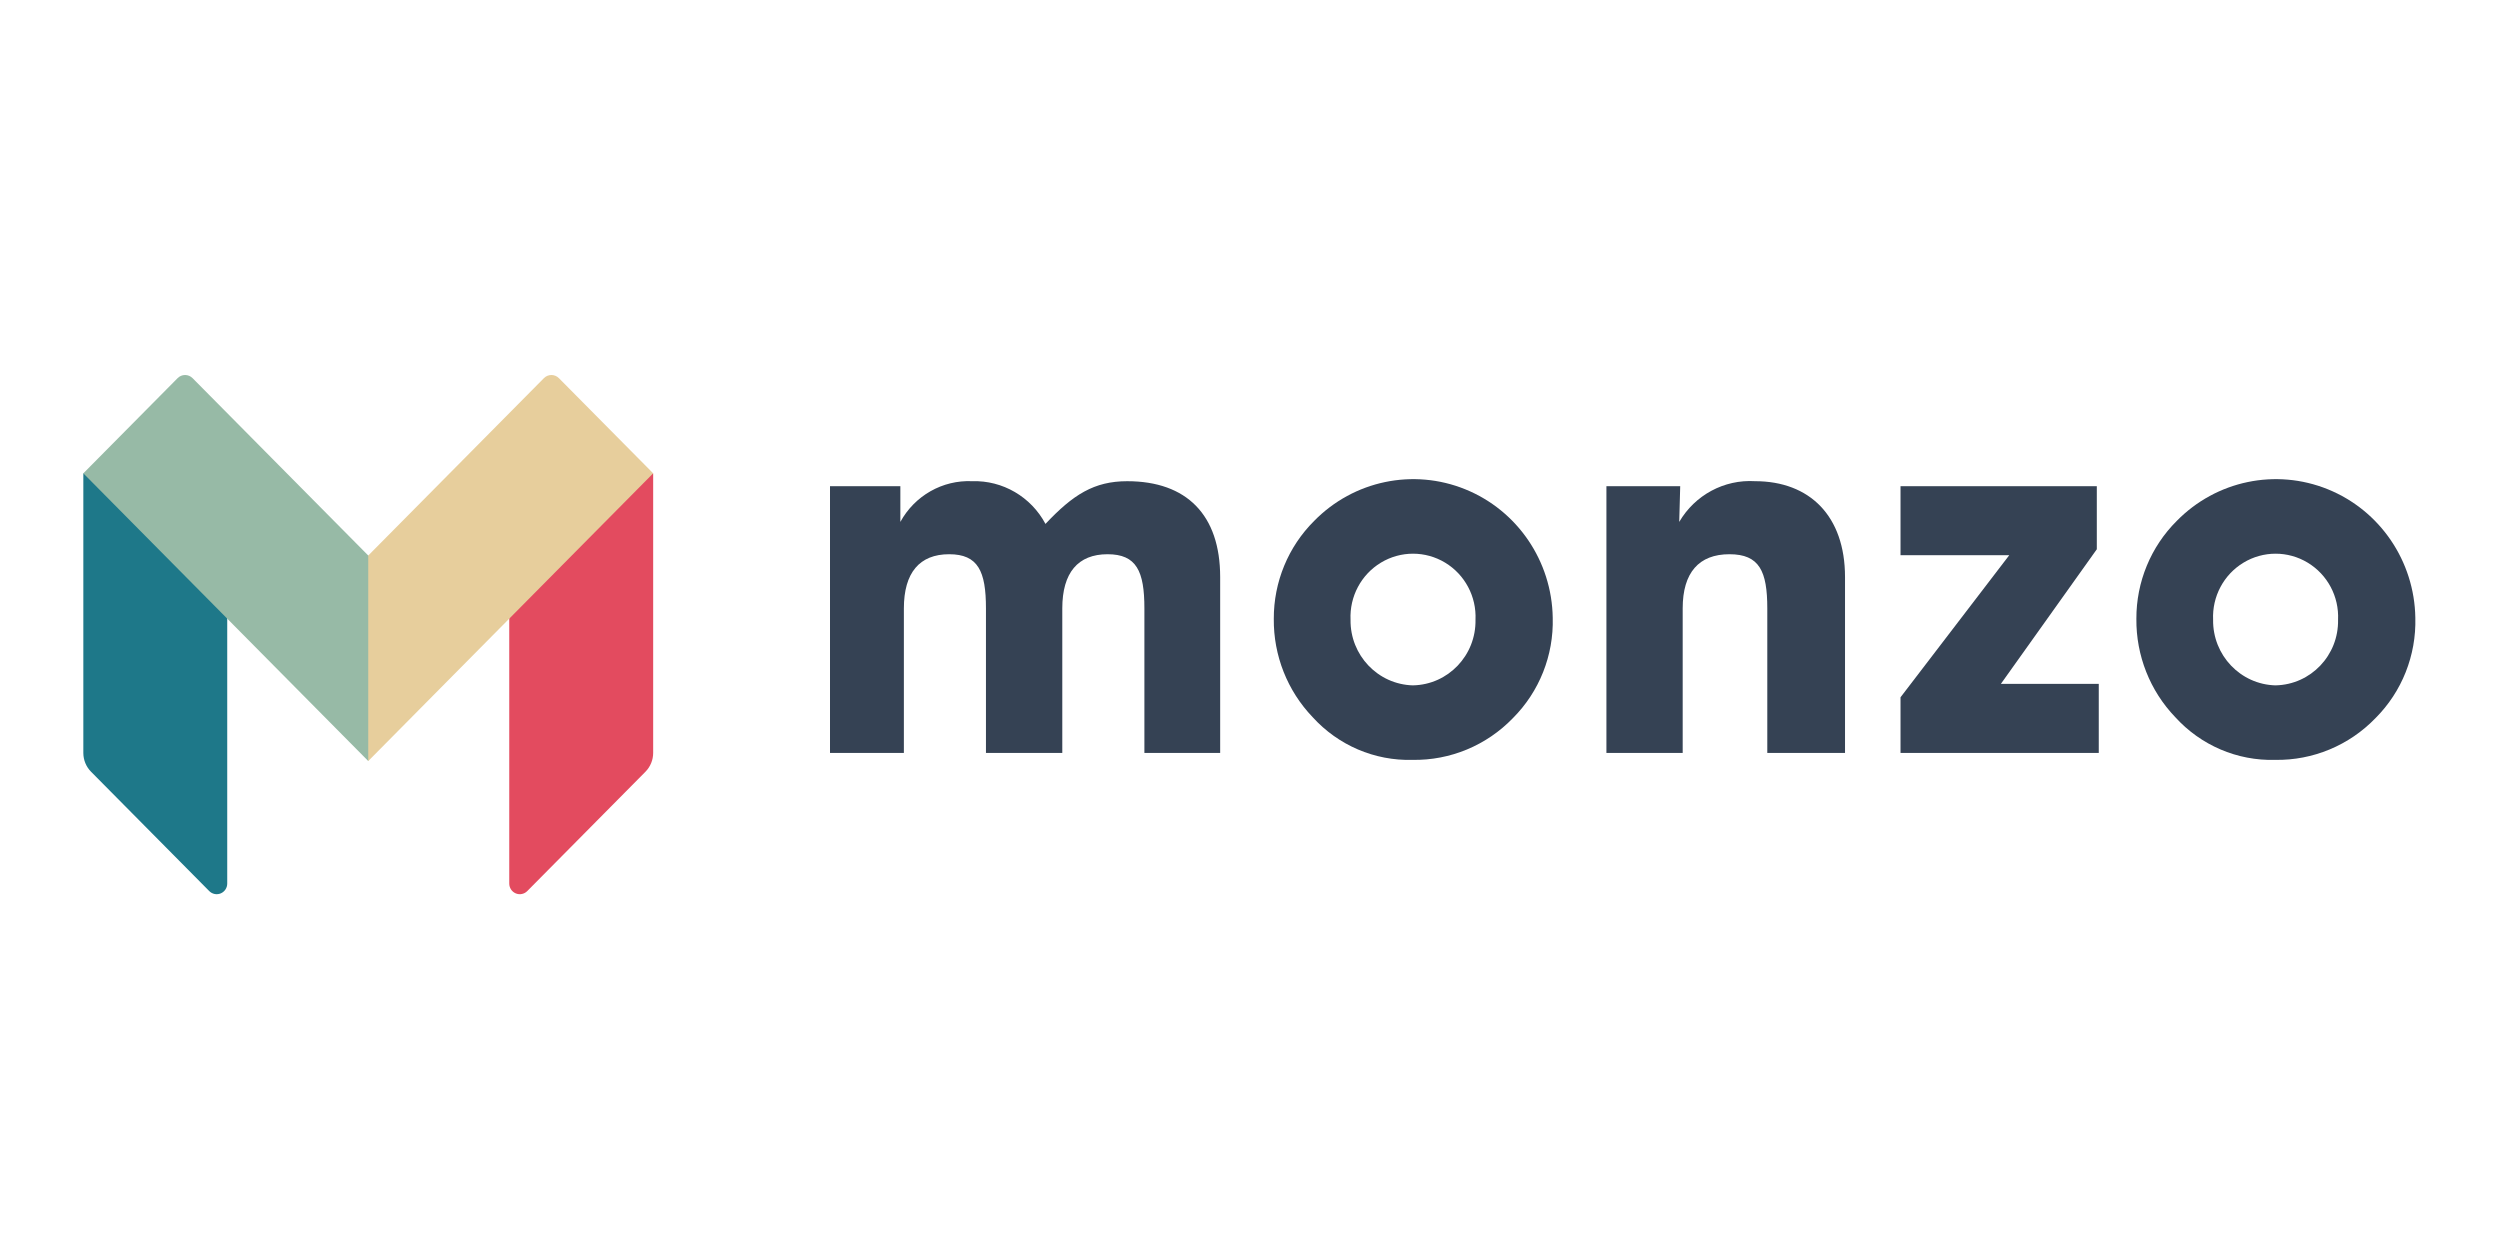
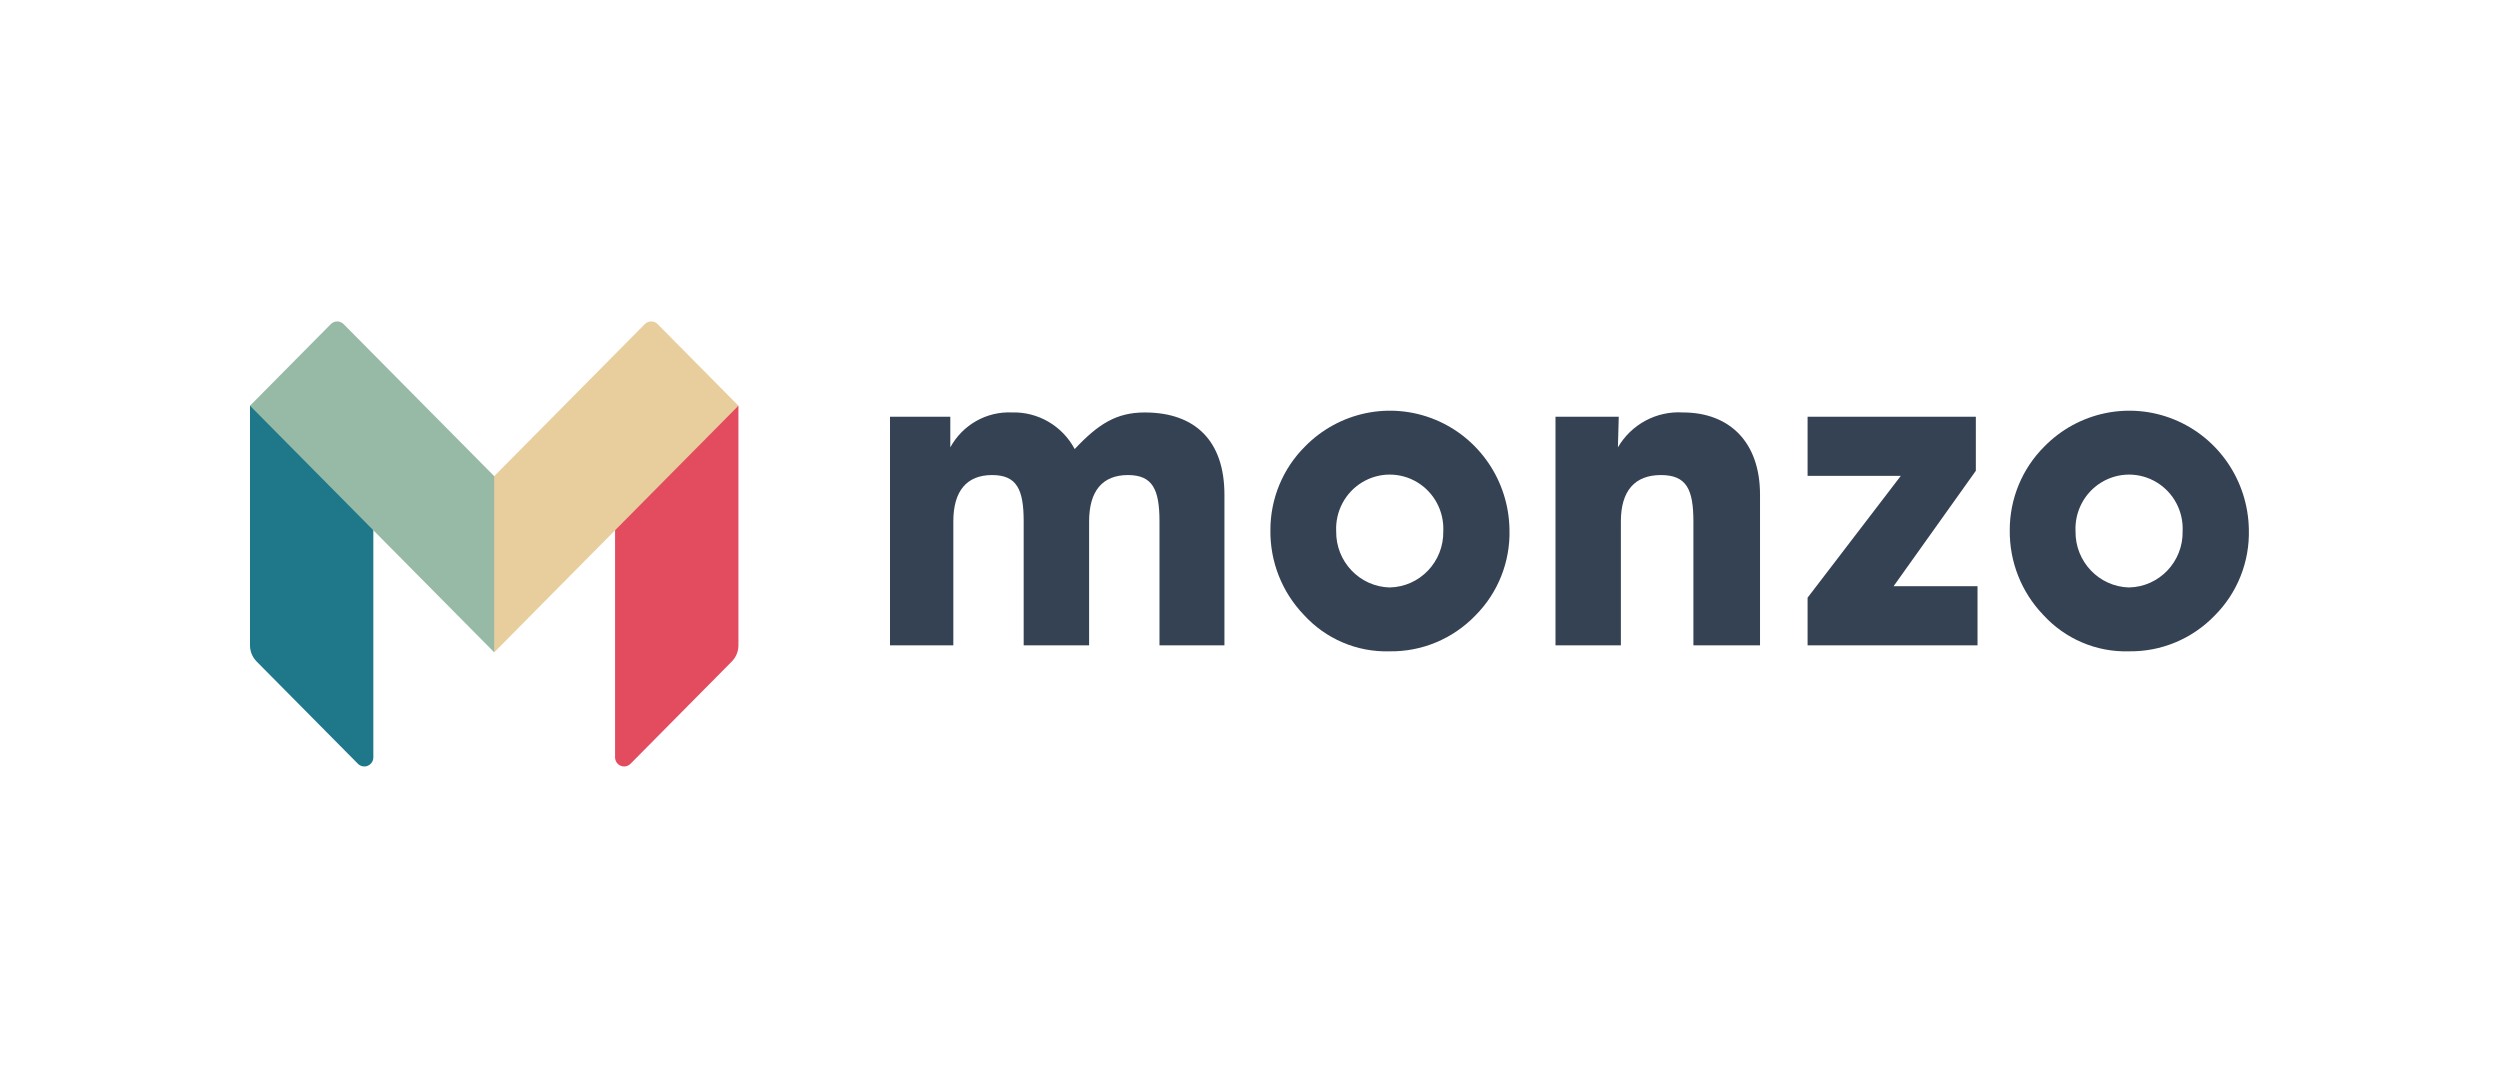
- <svg xmlns="http://www.w3.org/2000/svg" width="120" height="60" viewBox="0 0 120 60">
-   <g fill="none" fill-rule="evenodd" transform="translate(4 18)">
+ <svg xmlns="http://www.w3.org/2000/svg" width="140" height="60" viewBox="0 0 140 60">
+   <g fill="none" fill-rule="evenodd" transform="translate(14 18)">
    <path fill="#E34B5F" d="M27.352,18.14 C27.352,18.479 27.218,18.804 26.981,19.044 L21.309,24.771 C21.164,24.918 20.946,24.962 20.757,24.883 C20.567,24.803 20.444,24.617 20.444,24.41 L20.444,11.577 L27.273,4.72 L27.352,4.72 L27.352,18.14 Z" />
    <path fill="#E7CE9C" d="M22.826,0.15 C22.731,0.054 22.602,0 22.467,0 C22.333,0 22.204,0.054 22.109,0.15 L13.676,8.665 L13.558,8.665 L13.558,18.277 L13.676,18.53 L20.444,11.695 L27.352,4.72 L22.826,0.15 Z" />
-     <path fill="#1E7889" d="M-8.45061897e-10,18.14 C-4.20989539e-05,18.479 0.133,18.804 0.371,19.044 L6.043,24.771 C6.188,24.918 6.406,24.962 6.595,24.883 C6.784,24.803 6.908,24.617 6.907,24.41 L6.907,11.577 L0.079,4.72 L-1.08078951e-08,4.72 L-8.45061897e-10,18.14 Z" />
+     <path fill="#1E7889" d="M-1.08078951e-08,18.14 C-1.08078951e-08,18.479 0.133,18.804 0.371,19.044 L6.043,24.771 C6.188,24.918 6.406,24.962 6.595,24.883 C6.784,24.803 6.908,24.617 6.907,24.41 L6.907,11.577 L0.079,4.72 L-1.08078951e-08,4.72 L-1.08078951e-08,18.14 Z" />
    <path fill="#97BAA6" d="M5.242,0.15 C5.147,0.054 5.018,0 4.884,0 C4.75,0 4.621,0.054 4.526,0.15 L0,4.72 L6.907,11.695 L13.676,18.53 L13.676,8.665 L5.242,0.15 Z" />
    <path fill="#354254" d="M35.84,18.14 L35.84,5.336 L39.217,5.336 L39.217,7.052 C39.905,5.792 41.241,5.034 42.664,5.097 C44.127,5.052 45.49,5.846 46.183,7.148 C47.505,5.741 48.521,5.098 50.105,5.098 C52.962,5.098 54.568,6.719 54.568,9.699 L54.568,18.14 L50.931,18.14 L50.931,11.202 C50.931,9.416 50.553,8.603 49.162,8.603 C47.747,8.603 46.99,9.485 46.99,11.202 L46.99,18.14 L43.326,18.14 L43.326,11.202 C43.326,9.416 42.948,8.603 41.558,8.603 C40.143,8.603 39.386,9.485 39.386,11.202 L39.386,18.14 L35.84,18.14 Z" />
    <path fill="#354254" fill-rule="nonzero" d="M59.079,7.005 C60.974,5.07 63.834,4.472 66.335,5.487 C68.836,6.502 70.49,8.933 70.531,11.654 C70.581,13.458 69.888,15.201 68.618,16.471 C67.354,17.78 65.611,18.505 63.801,18.474 C61.984,18.525 60.235,17.776 59.007,16.423 C57.795,15.158 57.124,13.462 57.142,11.702 C57.136,9.937 57.834,8.244 59.079,7.005 Z M63.825,14.897 C65.514,14.863 66.855,13.454 66.824,11.749 C66.875,10.634 66.315,9.58 65.366,9.007 C64.417,8.434 63.233,8.434 62.284,9.007 C61.335,9.58 60.775,10.634 60.826,11.749 C60.803,13.451 62.14,14.855 63.825,14.898 L63.825,14.897 Z" />
    <path fill="#354254" d="M73.108,18.14 L73.108,5.336 L76.65,5.336 L76.603,7.052 C77.355,5.762 78.76,5.007 80.24,5.097 C82.861,5.097 84.561,6.764 84.561,9.699 L84.561,18.14 L80.83,18.14 L80.83,11.202 C80.83,9.416 80.453,8.603 79.012,8.603 C77.548,8.603 76.769,9.485 76.769,11.202 L76.769,18.14 L73.108,18.14 Z" />
    <path fill="#354254" fill-rule="nonzero" d="M100.483,7.005 C102.379,5.07 105.239,4.472 107.74,5.487 C110.24,6.502 111.894,8.933 111.936,11.654 C111.985,13.458 111.293,15.201 110.023,16.471 C108.759,17.78 107.016,18.505 105.206,18.474 C103.389,18.525 101.64,17.776 100.412,16.423 C99.199,15.158 98.529,13.462 98.546,11.702 C98.54,9.937 99.239,8.244 100.483,7.005 L100.483,7.005 Z M105.23,14.897 C106.918,14.862 108.259,13.454 108.227,11.75 C108.279,10.635 107.719,9.581 106.77,9.008 C105.821,8.434 104.636,8.434 103.687,9.008 C102.738,9.581 102.178,10.635 102.229,11.75 C102.206,13.452 103.545,14.856 105.23,14.898 L105.23,14.897 Z" />
    <polygon fill="#354254" points="87.225 18.14 87.225 15.47 92.444 8.65 87.225 8.65 87.225 5.336 96.647 5.336 96.647 8.364 92.042 14.826 96.741 14.826 96.741 18.14" />
  </g>
</svg>
